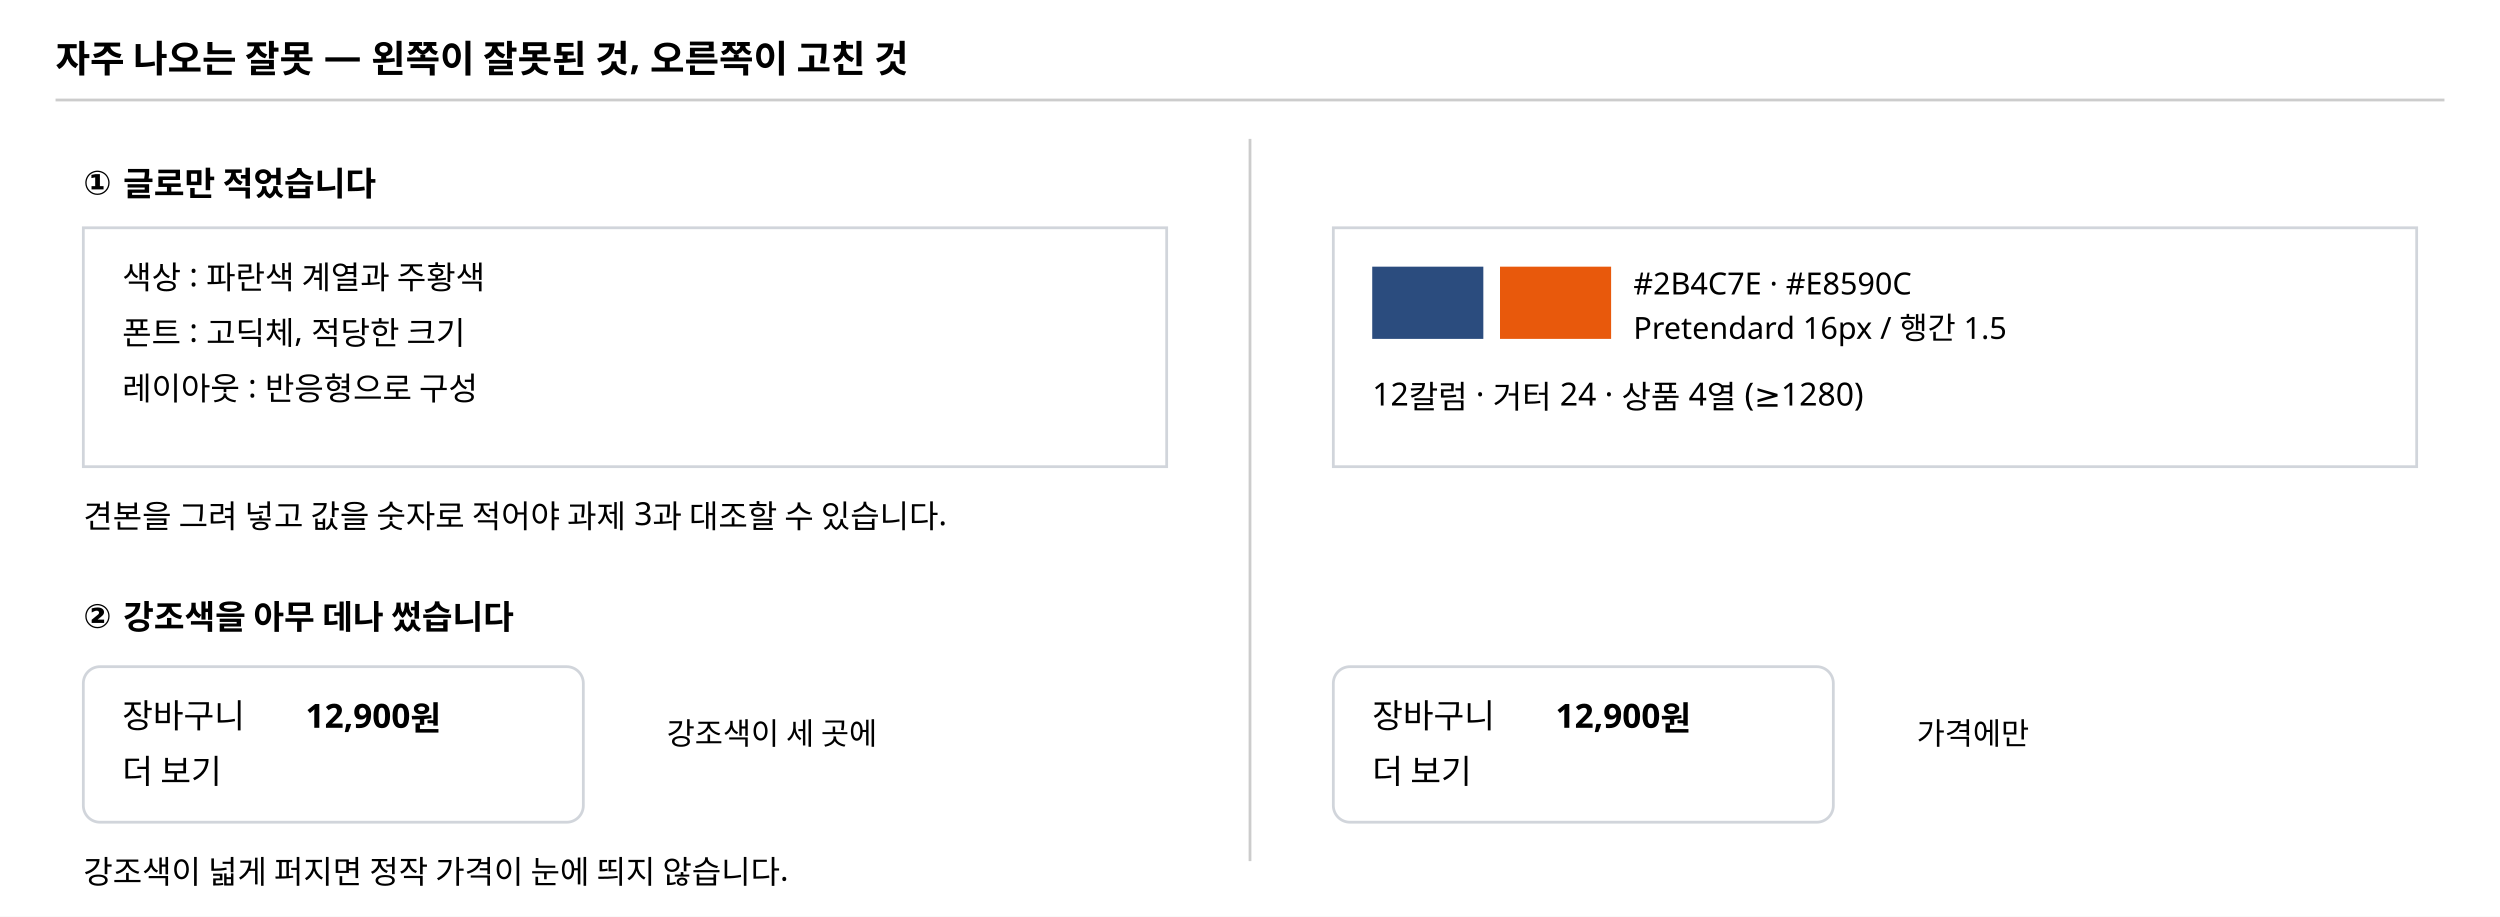
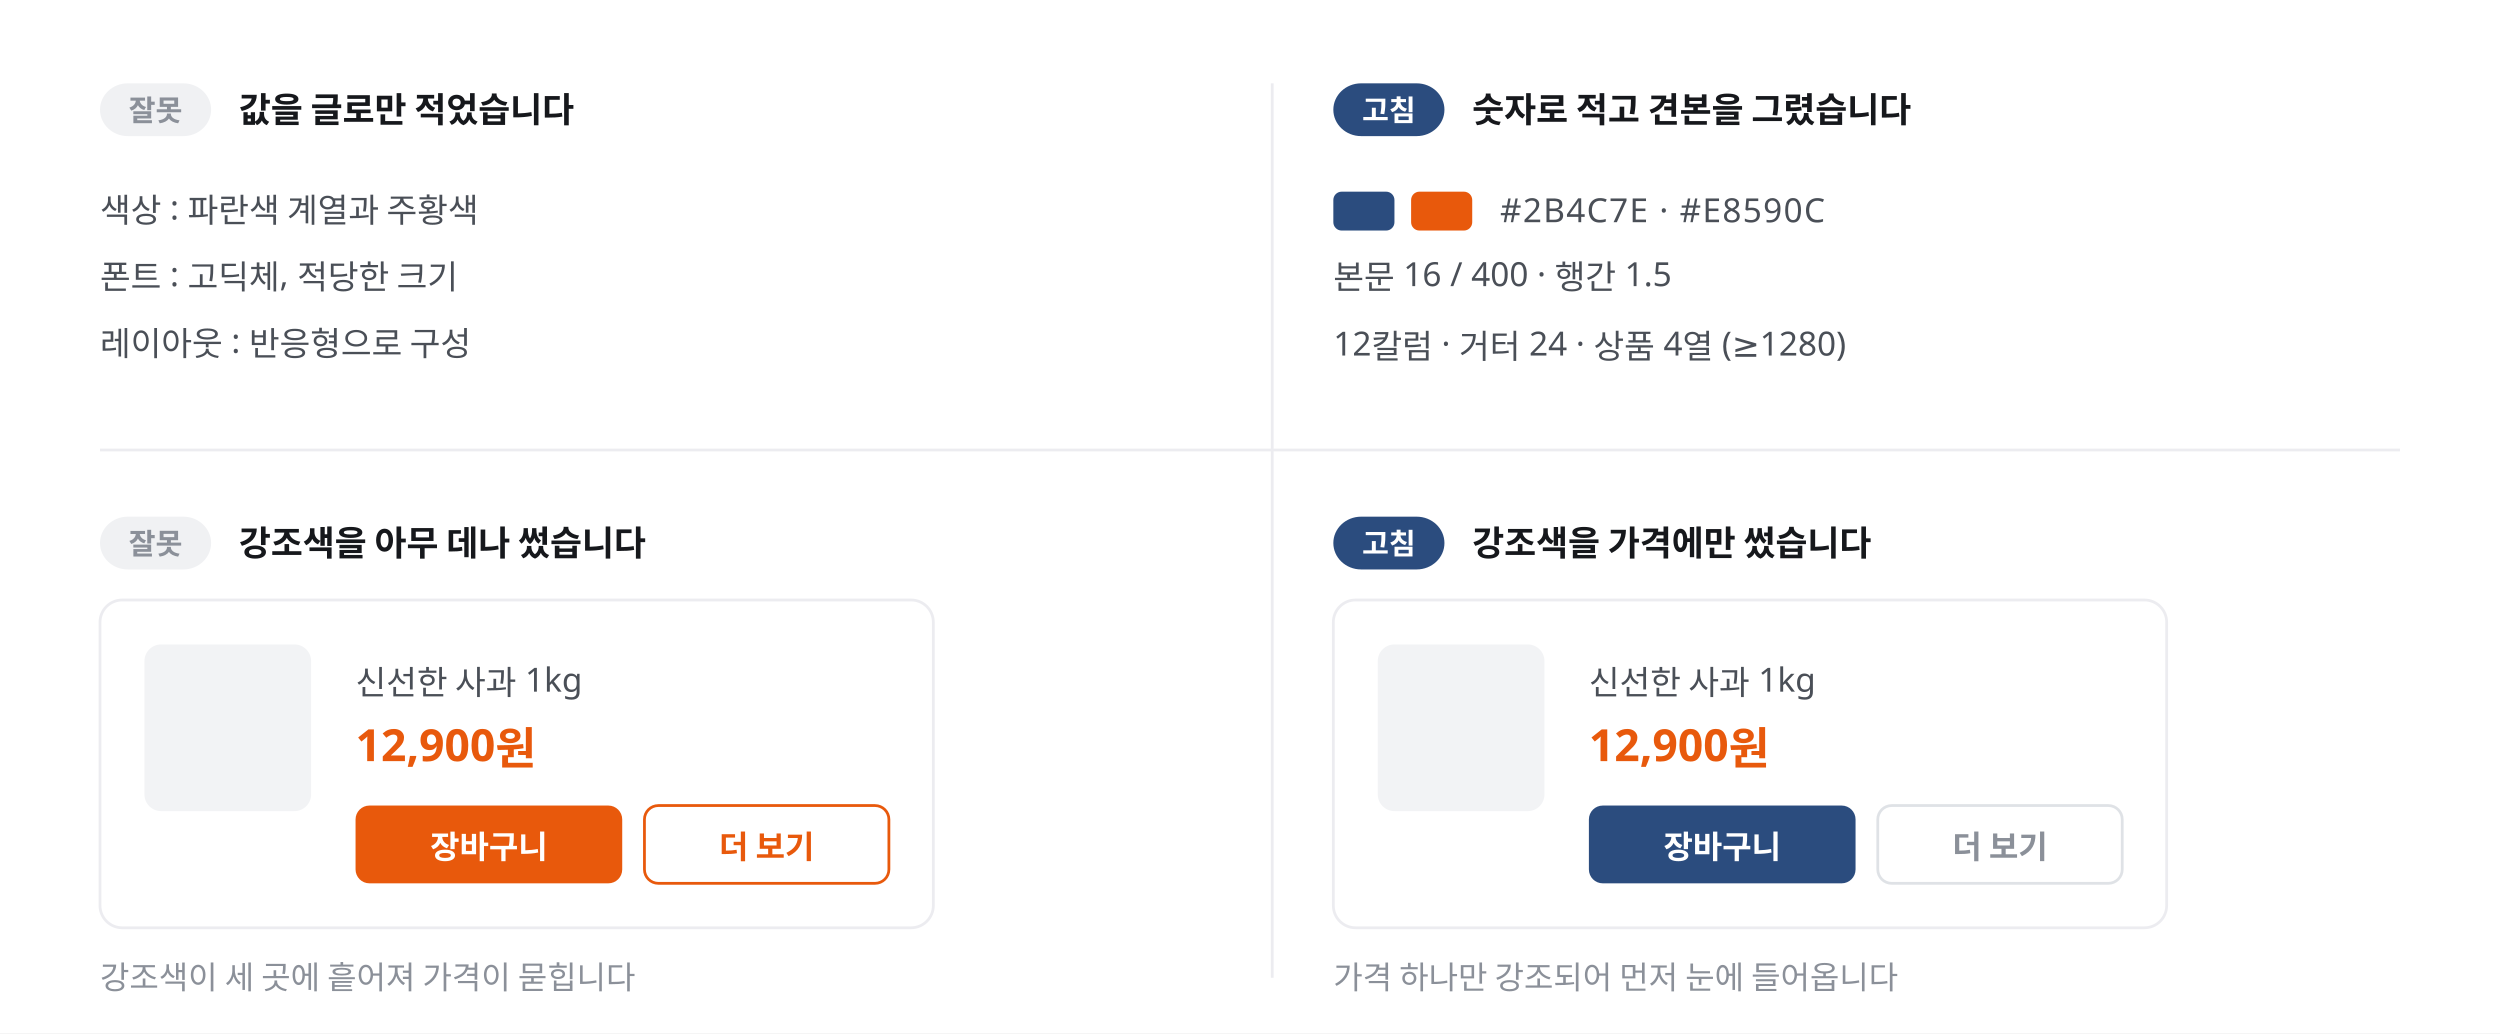
- <svg xmlns="http://www.w3.org/2000/svg" viewBox="0 0 900 330" width="900" height="330">
-   <style>text{font-family:"Malgun Gothic",sans-serif;fill:#000}</style>
-   <rect width="900" height="330" fill="#fff" />
-   <text x="20" y="26" font-size="13.5" font-weight="700">자주 나오는 잘못 — 왼쪽이 잘못된 것, 오른쪽이 고친 것</text>
-   <line x1="20" y1="36" x2="880" y2="36" stroke="#ccc" />
-   <line x1="450" y1="50" x2="450" y2="310" stroke="#ccc" />
-   <text x="30" y="70" font-size="12" font-weight="700" text-anchor="start" fill="#000">① 글로만 적었습니다</text>
-   <rect x="30" y="82" width="390" height="86" rx="0" fill="#fff" stroke="#d1d5db" stroke-width="1" />
-   <text x="44" y="104" font-size="11.5" font-weight="400" text-anchor="start" fill="#000">색상 : 파란색 계열과 주황색</text>
-   <text x="44" y="124" font-size="11.5" font-weight="400" text-anchor="start" fill="#000">폰트 : 고딕체, 적당한 크기</text>
-   <text x="44" y="144" font-size="11.5" font-weight="400" text-anchor="start" fill="#000">레이아웃 : 반응형으로 구성</text>
-   <rect x="480" y="82" width="390" height="86" rx="0" fill="#fff" stroke="#d1d5db" stroke-width="1" />
-   <rect x="494" y="96" width="40" height="26" rx="0" fill="#2b4c7e" stroke="none" stroke-width="1" />
-   <rect x="540" y="96" width="40" height="26" rx="0" fill="#e8590c" stroke="none" stroke-width="1" />
-   <text x="588" y="106" font-size="11" font-weight="400" text-anchor="start" fill="#000">#2B4C7E · #E8590C</text>
-   <text x="588" y="122" font-size="11" font-weight="400" text-anchor="start" fill="#000">Pretendard 16px / 행간 1.5</text>
-   <text x="494" y="146" font-size="11.5" font-weight="400" text-anchor="start" fill="#000">12칼럼 · 거터 24 · 상품 4열 (≥1280)</text>
-   <text x="30" y="190" font-size="11.5" font-weight="400" text-anchor="start" fill="#6b7280">견본을 그려 넣고 값을 숫자로 적어야 과제 3과 대조할 수 있습니다.</text>
-   <text x="30" y="226" font-size="12" font-weight="700" text-anchor="start" fill="#000">② 강조색을 아무 데나 썼습니다</text>
-   <rect x="30" y="240" width="180" height="56" rx="6" fill="#fff" stroke="#d1d5db" stroke-width="1" />
-   <text x="44" y="262" font-size="12" font-weight="400" text-anchor="start" fill="#e8590c">장바구니</text>
-   <text x="110" y="262" font-size="12" font-weight="700" text-anchor="start" fill="#e8590c">12,900원</text>
-   <text x="44" y="282" font-size="12" font-weight="400" text-anchor="start" fill="#e8590c">더 보기</text>
-   <rect x="480" y="240" width="180" height="56" rx="6" fill="#fff" stroke="#d1d5db" stroke-width="1" />
-   <text x="494" y="262" font-size="12" font-weight="400" text-anchor="start" fill="#111827">장바구니</text>
-   <text x="560" y="262" font-size="12" font-weight="700" text-anchor="start" fill="#e8590c">12,900원</text>
-   <text x="494" y="282" font-size="12" font-weight="400" text-anchor="start" fill="#2b4c7e">더 보기</text>
-   <text x="240" y="268" font-size="11" font-weight="400" text-anchor="start" fill="#6b7280">강조색이 세 곳에</text>
-   <text x="690" y="268" font-size="11" font-weight="400" text-anchor="start" fill="#6b7280">가격에만</text>
-   <text x="30" y="318" font-size="11.5" font-weight="400" text-anchor="start" fill="#6b7280">강조색이 넓게 퍼지면 정작 가격이 눈에 띄지 않습니다.</text>
+ <svg xmlns="http://www.w3.org/2000/svg" viewBox="0 0 900 372" width="900" height="372">
+   <style>text{font-family:"Malgun Gothic","맑은 고딕",sans-serif}</style>
+   <rect width="900" height="372" fill="#fff" />
+   <line x1="458" y1="30" x2="458" y2="352" stroke="#ececf0" stroke-width="1" />
+   <rect x="36" y="30" width="40" height="19" rx="10" fill="#f0f1f3" />
+   <text x="56" y="43.5" font-size="10.5" font-weight="700" fill="#8b9099" text-anchor="middle">잘못</text>
+   <text x="86" y="44" font-size="12.5" font-weight="700" fill="#16181c" text-anchor="start">값을 글로만 적었습니다</text>
+   <rect x="480" y="30" width="40" height="19" rx="10" fill="#2b4c7e" />
+   <text x="500" y="43.5" font-size="10.5" font-weight="700" fill="#fff" text-anchor="middle">고침</text>
+   <text x="530" y="44" font-size="12.5" font-weight="700" fill="#16181c" text-anchor="start">숫자로 적고 견본을 그렸습니다</text>
+   <text x="36" y="80" font-size="12" font-weight="400" fill="#4a4f57" text-anchor="start">색상 : 파란색 계열과 주황색</text>
+   <text x="36" y="104" font-size="12" font-weight="400" fill="#4a4f57" text-anchor="start">폰트 : 고딕체, 적당한 크기</text>
+   <text x="36" y="128" font-size="12" font-weight="400" fill="#4a4f57" text-anchor="start">레이아웃 : 반응형으로 구성</text>
+   <rect x="480" y="69" width="22" height="14" rx="3" fill="#2b4c7e" />
+   <rect x="508" y="69" width="22" height="14" rx="3" fill="#e8590c" />
+   <text x="540" y="80" font-size="12" font-weight="400" fill="#4a4f57" text-anchor="start" letter-spacing=".04em">#2B4C7E · #E8590C</text>
+   <text x="480" y="104" font-size="12" font-weight="400" fill="#4a4f57" text-anchor="start">본문 16 / 400 · 행간 1.5</text>
+   <text x="480" y="128" font-size="12" font-weight="400" fill="#4a4f57" text-anchor="start">12칼럼 · 거터 24 · 상품 4열 (≥1280)</text>
+   <line x1="36" y1="162" x2="864" y2="162" stroke="#ececf0" stroke-width="1" />
+   <rect x="36" y="186" width="40" height="19" rx="10" fill="#f0f1f3" />
+   <text x="56" y="199.5" font-size="10.5" font-weight="700" fill="#8b9099" text-anchor="middle">잘못</text>
+   <text x="86" y="200" font-size="12.5" font-weight="700" fill="#16181c" text-anchor="start">강조색을 아무 데나 썼습니다</text>
+   <rect x="480" y="186" width="40" height="19" rx="10" fill="#2b4c7e" />
+   <text x="500" y="199.5" font-size="10.5" font-weight="700" fill="#fff" text-anchor="middle">고침</text>
+   <text x="530" y="200" font-size="12.5" font-weight="700" fill="#16181c" text-anchor="start">강조색을 가격에만 썼습니다</text>
+   <rect x="36" y="216" width="300" height="118" rx="8" fill="none" stroke="#ececf0" stroke-width="1" />
+   <rect x="52" y="232" width="60" height="60" rx="6" fill="#f2f3f5" />
+   <text x="128" y="250" font-size="12" font-weight="400" fill="#4a4f57" text-anchor="start">신선한 사과 1kg</text>
+   <text x="128" y="274" font-size="16" font-weight="700" fill="#e8590c" text-anchor="start">12,900원</text>
+   <rect x="128" y="290" width="96" height="28" rx="5" fill="#e8590c" />
+   <text x="176" y="309" font-size="11.5" font-weight="600" fill="#fff" text-anchor="middle">장바구니</text>
+   <rect x="232" y="290" width="88" height="28" rx="5" fill="#fff" stroke="#e8590c" stroke-width="1" />
+   <text x="276" y="309" font-size="11.5" font-weight="600" fill="#e8590c" text-anchor="middle">더 보기</text>
+   <rect x="480" y="216" width="300" height="118" rx="8" fill="none" stroke="#ececf0" stroke-width="1" />
+   <rect x="496" y="232" width="60" height="60" rx="6" fill="#f2f3f5" />
+   <text x="572" y="250" font-size="12" font-weight="400" fill="#4a4f57" text-anchor="start">신선한 사과 1kg</text>
+   <text x="572" y="274" font-size="16" font-weight="700" fill="#e8590c" text-anchor="start">12,900원</text>
+   <rect x="572" y="290" width="96" height="28" rx="5" fill="#2b4c7e" />
+   <text x="620" y="309" font-size="11.5" font-weight="600" fill="#fff" text-anchor="middle">장바구니</text>
+   <rect x="676" y="290" width="88" height="28" rx="5" fill="#fff" stroke="#dfe2e6" stroke-width="1" />
+   <text x="720" y="309" font-size="11.5" font-weight="600" fill="#8b9099" text-anchor="middle">더 보기</text>
+   <text x="36" y="356" font-size="11.5" font-weight="400" fill="#8b9099" text-anchor="start">강조색이 세 곳에 흩어져 가격이 묻힙니다</text>
+   <text x="480" y="356" font-size="11.5" font-weight="400" fill="#8b9099" text-anchor="start">가격 하나만 강조되어 먼저 눈에 들어옵니다</text>
</svg>
